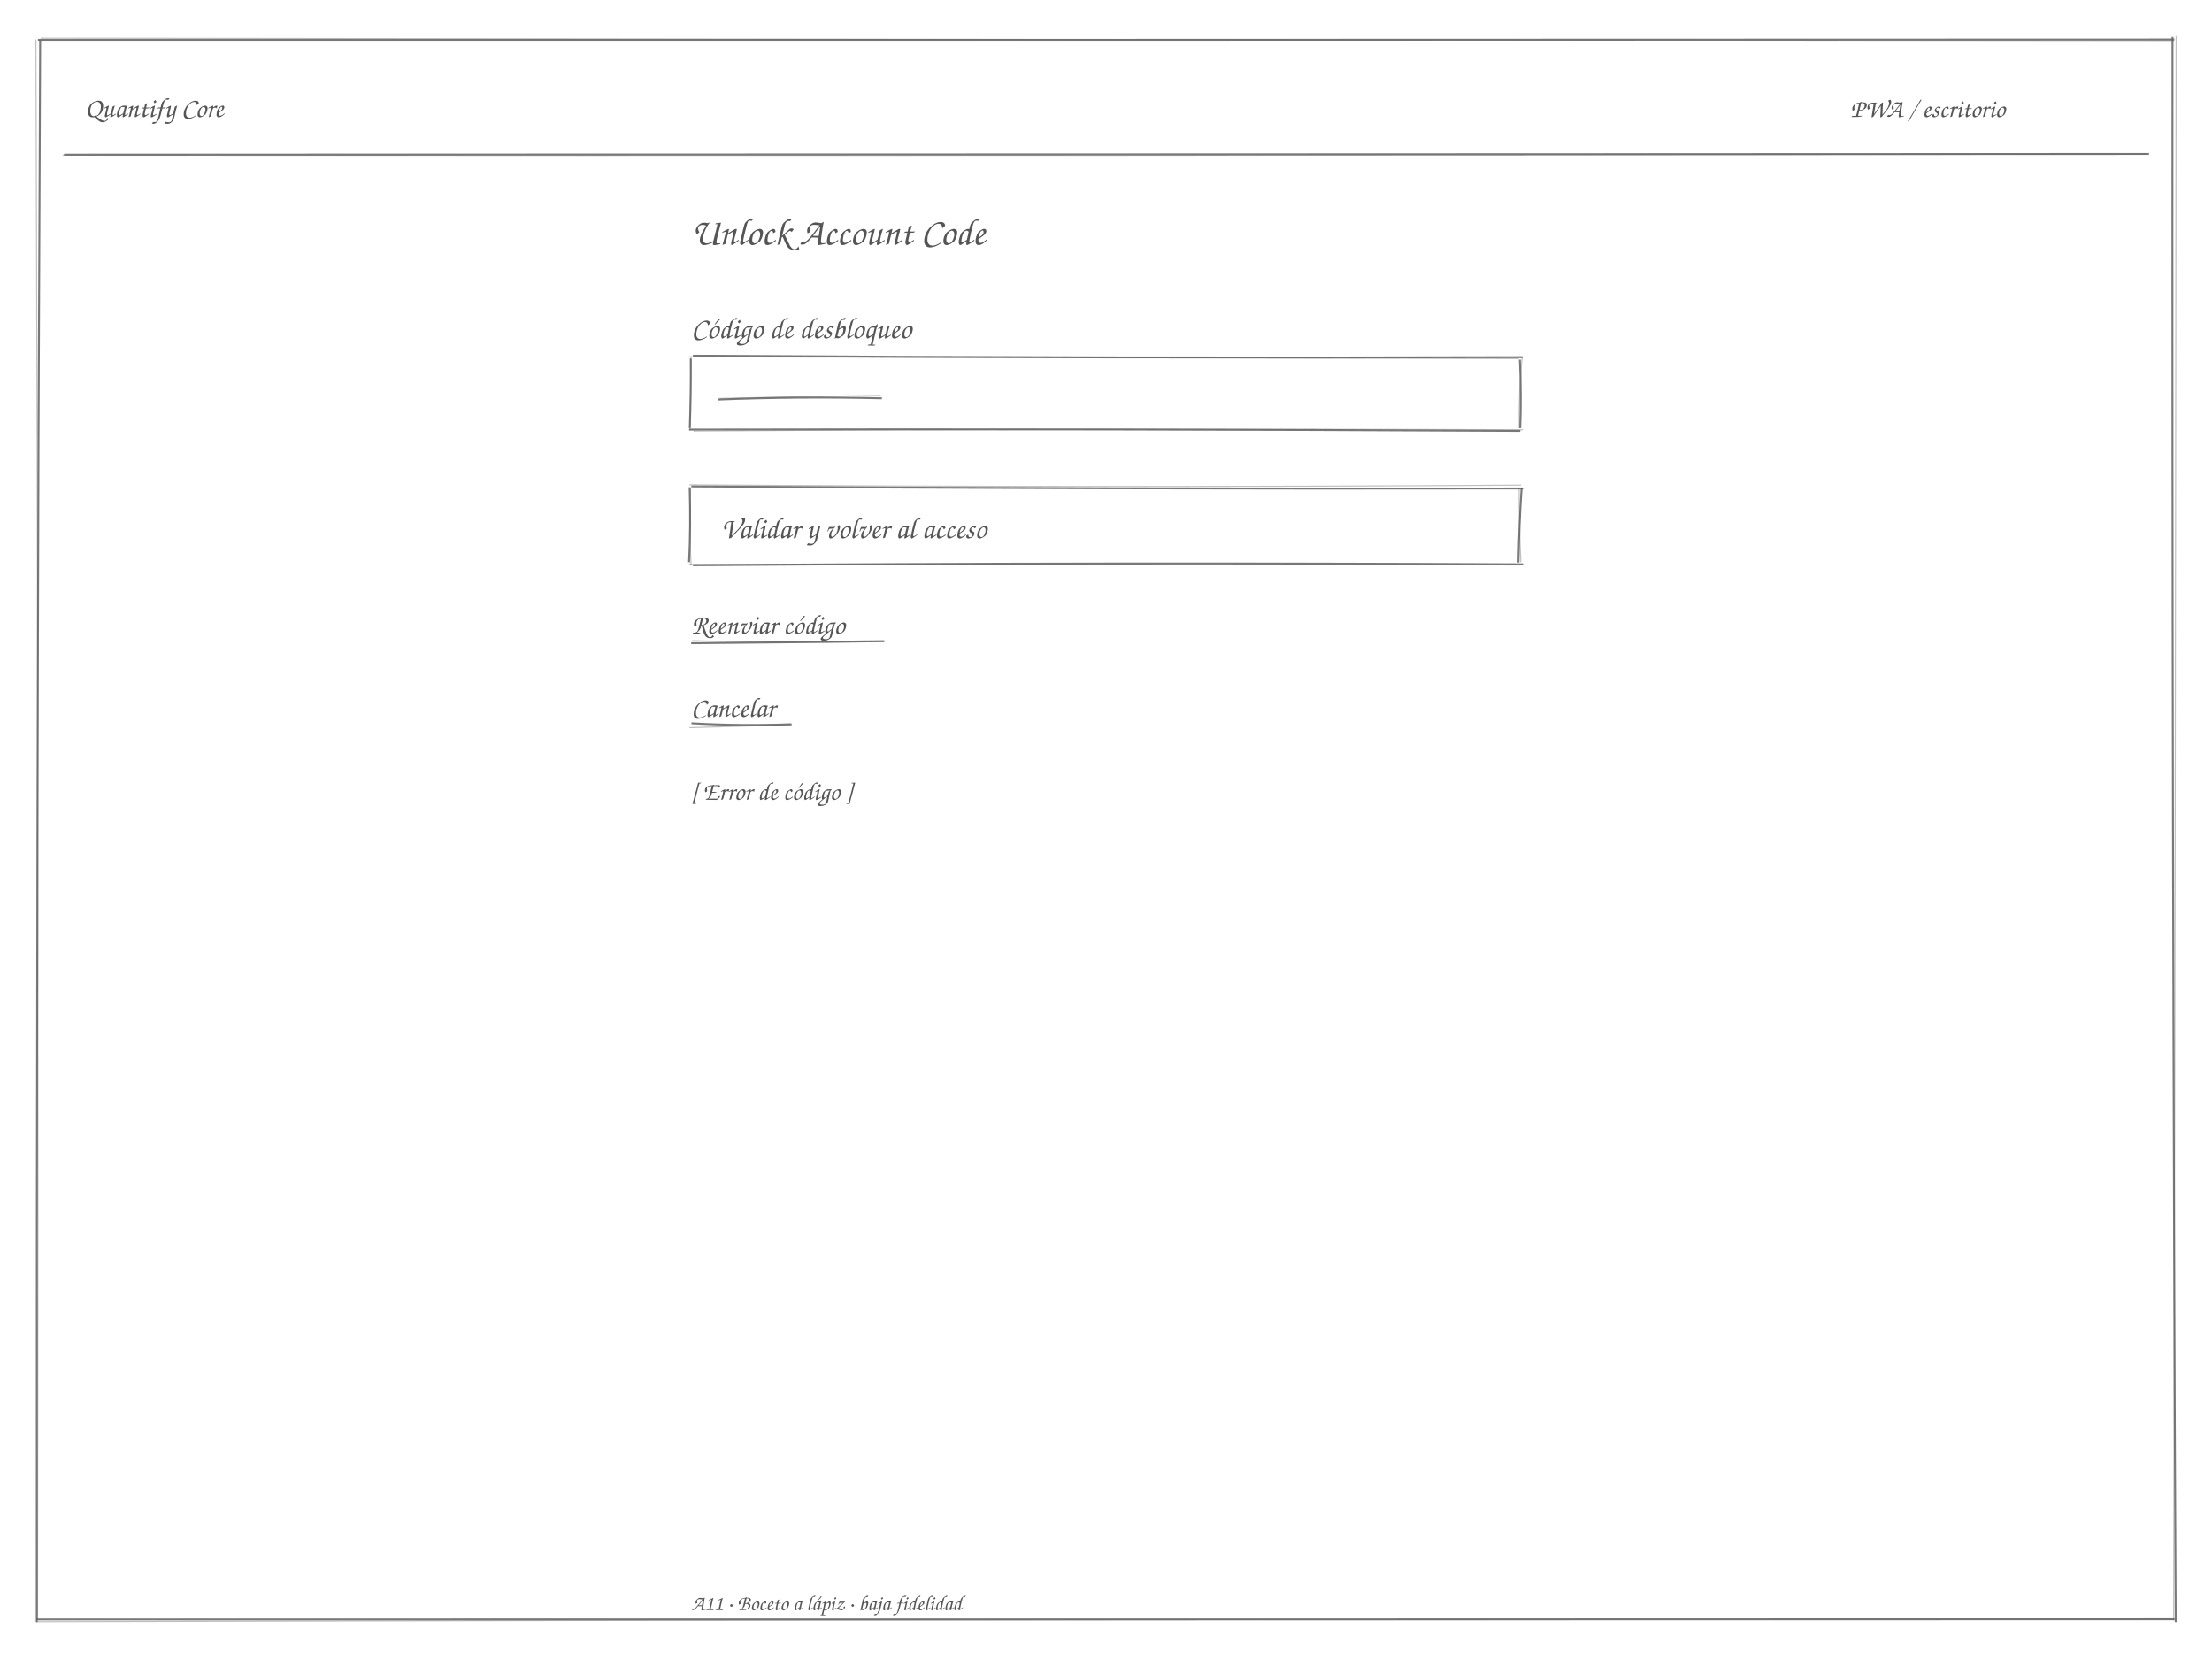
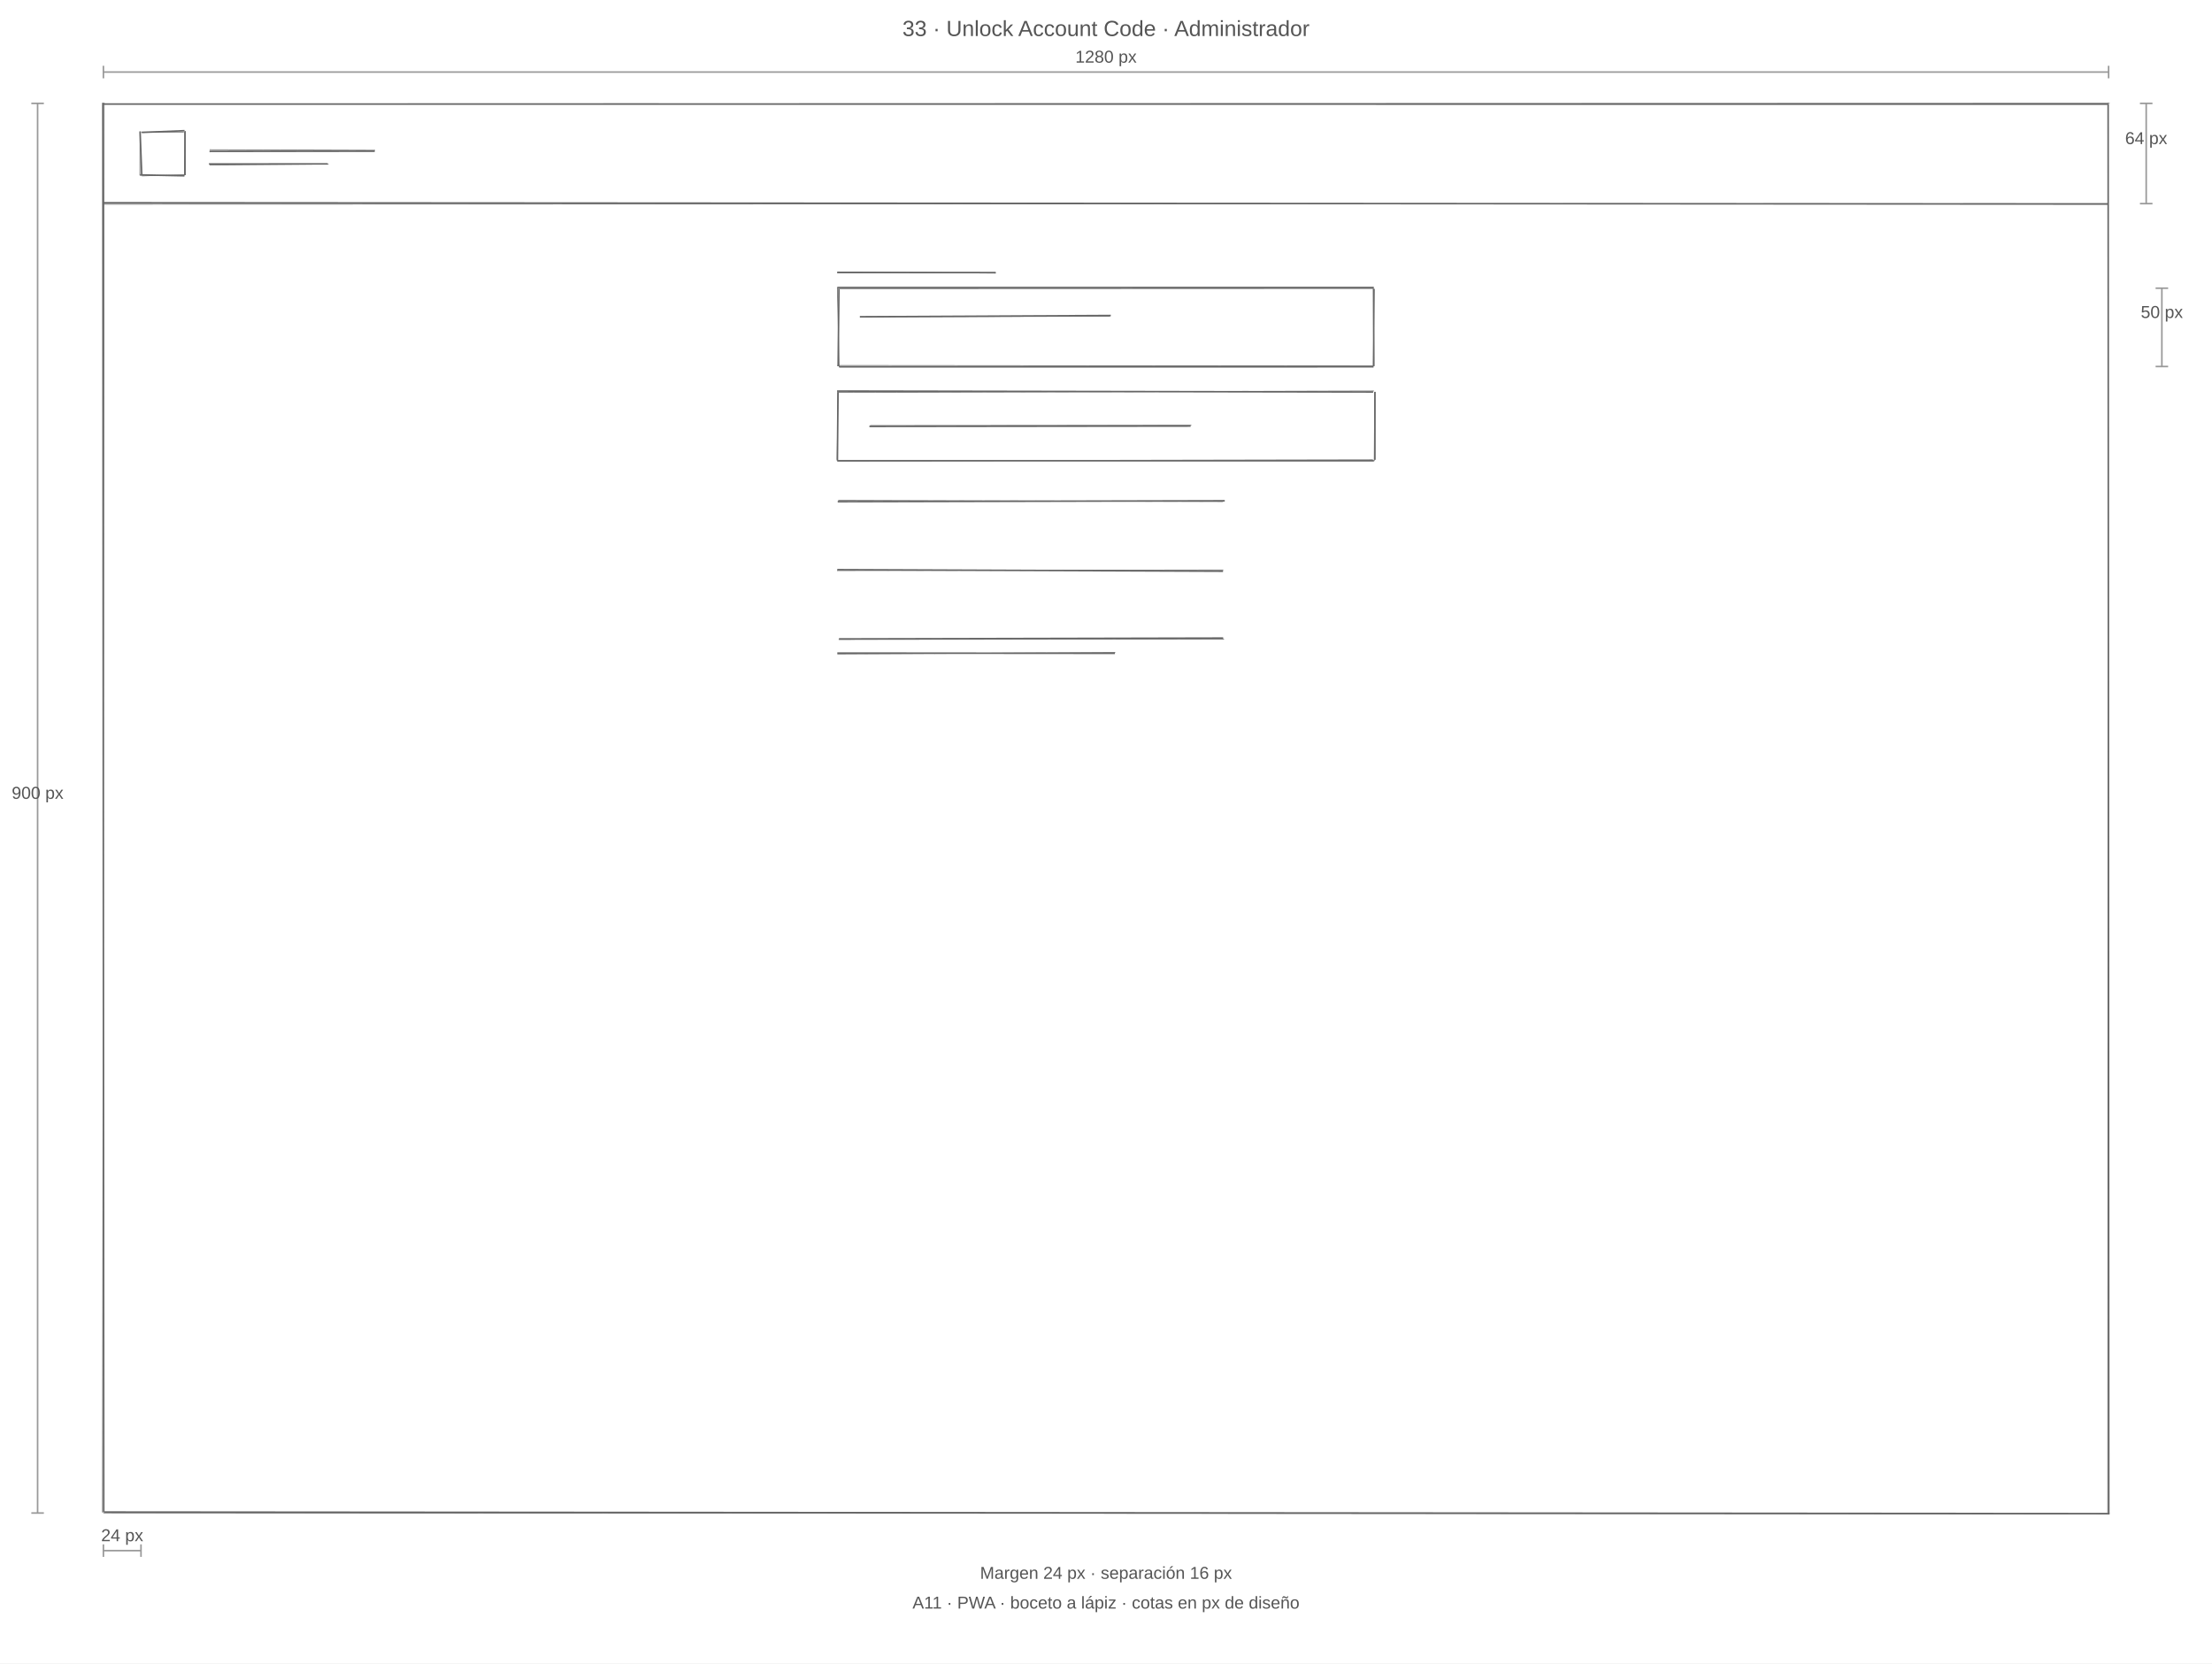
- <svg xmlns="http://www.w3.org/2000/svg" width="1040" height="780" viewBox="0 0 1040 780" role="img" aria-label="A11 Unlock Account Code">
+ <svg xmlns="http://www.w3.org/2000/svg" width="1412" height="1062" viewBox="0 0 1412 1062" data-viewport="1280x900" role="img" aria-label="Unlock Account Code · Administrador">
  <rect width="100%" height="100%" fill="white" />
-   <path d="M 17.831 18.722 Q 518.876 18.789 1022.274 18.57" fill="none" stroke="#626262" stroke-width=".9" opacity=".85" />
-   <path d="M 19.111 17.934 Q 519.51 18.665 1022.175 19.105" fill="none" stroke="#626262" stroke-width=".5" opacity=".4" />
-   <path d="M 1021.431 17.373 Q 1021.115 389.695 1022.935 762.633" fill="none" stroke="#626262" stroke-width=".9" opacity=".85" />
-   <path d="M 1023.124 16.974 Q 1022.802 390.899 1021.964 761.9" fill="none" stroke="#626262" stroke-width=".5" opacity=".4" />
-   <path d="M 1022.356 761.298 Q 519.432 761.416 17.059 761.388" fill="none" stroke="#626262" stroke-width=".9" opacity=".85" />
-   <path d="M 1022.82 761.281 Q 519.672 761.116 17.084 762.449" fill="none" stroke="#626262" stroke-width=".5" opacity=".4" />
-   <path d="M 17.281 762.633 Q 17.112 390.011 18.882 18.904" fill="none" stroke="#626262" stroke-width=".9" opacity=".85" />
-   <path d="M 17.658 761.059 Q 18.26 390.522 16.889 18.524" fill="none" stroke="#626262" stroke-width=".5" opacity=".4" />
-   <text x="40" y="55" font-size="13" fill="#555" font-family="'Segoe Print','Comic Sans MS',cursive">Quantify Core</text>
-   <text x="870" y="55" font-size="12" fill="#555" font-family="'Segoe Print','Comic Sans MS',cursive">PWA / escritorio</text>
-   <path d="M 30.107 72.712 Q 520.155 72.618 1010.383 72.386" fill="none" stroke="#626262" stroke-width=".9" opacity=".85" />
-   <path d="M 29.483 72.971 Q 519.581 73.389 1008.951 72.437" fill="none" stroke="#626262" stroke-width=".5" opacity=".4" />
-   <text x="325" y="115" font-size="18" fill="#555" font-family="'Segoe Print','Comic Sans MS',cursive">Unlock Account Code</text>
-   <text x="325" y="159" font-size="14" fill="#555" font-family="'Segoe Print','Comic Sans MS',cursive">Código de desbloqueo</text>
-   <path d="M 325.782 167.236 Q 520.995 168.525 715.804 167.942" fill="none" stroke="#626262" stroke-width=".9" opacity=".85" />
-   <path d="M 324.063 167.768 Q 518.853 167.992 713.999 168.633" fill="none" stroke="#626262" stroke-width=".5" opacity=".4" />
-   <path d="M 714.575 169.09 Q 715.342 185.851 714.736 201.309" fill="none" stroke="#626262" stroke-width=".9" opacity=".85" />
-   <path d="M 715.664 167.905 Q 713.985 184.507 714.277 201.405" fill="none" stroke="#626262" stroke-width=".5" opacity=".4" />
-   <path d="M 714.78 202.595 Q 520.194 201.55 323.983 201.967" fill="none" stroke="#626262" stroke-width=".9" opacity=".85" />
-   <path d="M 716.019 202.052 Q 519.458 201.325 325.991 202.656" fill="none" stroke="#626262" stroke-width=".5" opacity=".4" />
-   <path d="M 324.309 201.275 Q 324.928 184.303 324.765 168.546" fill="none" stroke="#626262" stroke-width=".9" opacity=".85" />
-   <path d="M 324.431 202.312 Q 324.693 185.396 324.937 167.573" fill="none" stroke="#626262" stroke-width=".5" opacity=".4" />
-   <path d="M 337.48 187.876 Q 375.262 186.379 414.633 187.278" fill="none" stroke="#626262" stroke-width=".9" opacity=".85" />
-   <path d="M 338.131 187.346 Q 376.291 186.397 414.121 185.895" fill="none" stroke="#626262" stroke-width=".5" opacity=".4" />
-   <path d="M 325.027 228.665 Q 520.848 229.983 716.1 229.646" fill="none" stroke="#626262" stroke-width=".9" opacity=".85" />
-   <path d="M 324.169 227.933 Q 519.786 229.407 715.099 228.072" fill="none" stroke="#626262" stroke-width=".5" opacity=".4" />
-   <path d="M 715.387 229.492 Q 714.244 246.899 713.91 264.465" fill="none" stroke="#626262" stroke-width=".9" opacity=".85" />
-   <path d="M 714.209 229.426 Q 714.25 247.913 715.033 264.373" fill="none" stroke="#626262" stroke-width=".5" opacity=".4" />
-   <path d="M 716.134 265.305 Q 521.066 264.317 325.805 265.764" fill="none" stroke="#626262" stroke-width=".9" opacity=".85" />
-   <path d="M 715.366 265.597 Q 520.042 265.289 324.006 265.264" fill="none" stroke="#626262" stroke-width=".5" opacity=".4" />
-   <path d="M 323.964 264.338 Q 324.821 247.4 324.251 229.059" fill="none" stroke="#626262" stroke-width=".9" opacity=".85" />
-   <path d="M 324.902 265.856 Q 323.979 245.925 324.757 229.277" fill="none" stroke="#626262" stroke-width=".5" opacity=".4" />
-   <text x="339" y="253" font-size="14" fill="#555" font-family="'Segoe Print','Comic Sans MS',cursive">Validar y volver al acceso</text>
-   <text x="325" y="298" font-size="13" fill="#555" font-family="'Segoe Print','Comic Sans MS',cursive">Reenviar código</text>
-   <path d="M 324.964 302.418 Q 369.676 302.023 415.749 301.46" fill="none" stroke="#626262" stroke-width=".9" opacity=".85" />
-   <path d="M 325.461 301.2 Q 369.588 302.495 415.934 301.551" fill="none" stroke="#626262" stroke-width=".5" opacity=".4" />
-   <text x="325" y="337" font-size="13" fill="#555" font-family="'Segoe Print','Comic Sans MS',cursive">Cancelar</text>
-   <path d="M 325.104 340.065 Q 348.012 341.385 372.127 340.52" fill="none" stroke="#626262" stroke-width=".9" opacity=".85" />
-   <path d="M 324.116 342.137 Q 347.85 341.489 372.367 340.79" fill="none" stroke="#626262" stroke-width=".5" opacity=".4" />
-   <text x="325" y="376" font-size="12" fill="#555" font-family="'Segoe Print','Comic Sans MS',cursive">[ Error de código ]</text>
-   <text x="325" y="757" font-size="10" fill="#555" font-family="'Segoe Print','Comic Sans MS',cursive">A11 · Boceto a lápiz · baja fidelidad</text>
+   <g transform="translate(66 66)">
+     <g id="interface">
+       <path d="M-0.103 0.44 L1279.316 0.48" fill="none" stroke="#666666" stroke-width="1" />
+       <path d="M0.167 0.347 L1280.676 -0.04" fill="none" stroke="#666666" stroke-width="0.45" />
+       <path d="M1279.702 0.405 L1280.106 900.672" fill="none" stroke="#666666" stroke-width="1" />
+       <path d="M1279.654 -0.381 L1279.461 899.815" fill="none" stroke="#666666" stroke-width="0.45" />
+       <path d="M1280.569 900.385 L0.684 899.376" fill="none" stroke="#666666" stroke-width="1" />
+       <path d="M1280.488 900.547 L-0.022 899.939" fill="none" stroke="#666666" stroke-width="0.45" />
+       <path d="M0.217 899.573 L-0.346 -0.355" fill="none" stroke="#666666" stroke-width="1" />
+       <path d="M-0.573 899.627 L0.499 -0.438" fill="none" stroke="#666666" stroke-width="0.45" />
+       <g data-ui="header" data-box="0,0,1280,64">
+         <path d="M-0.2 63.462 L1279.443 64.273" fill="none" stroke="#666666" stroke-width="1" />
+         <path d="M-0.438 64.385 L1279.46 64.007" fill="none" stroke="#666666" stroke-width="0.45" />
+         <path d="M24.537 18.55 L51.792 17.427" fill="none" stroke="#666666" stroke-width="1" />
+         <path d="M24.158 18.318 L51.324 18.319" fill="none" stroke="#666666" stroke-width="0.45" />
+         <path d="M52.065 17.824 L52.095 45.768" fill="none" stroke="#666666" stroke-width="1" />
+         <path d="M52.233 17.626 L51.685 45.982" fill="none" stroke="#666666" stroke-width="0.45" />
+         <path d="M51.745 46.237 L23.361 45.657" fill="none" stroke="#666666" stroke-width="1" />
+         <path d="M52.476 45.535 L24.606 46.319" fill="none" stroke="#666666" stroke-width="0.45" />
+         <path d="M24.489 45.965 L23.43 17.859" fill="none" stroke="#666666" stroke-width="1" />
+         <path d="M23.302 45.995 L23.391 18.385" fill="none" stroke="#666666" stroke-width="0.45" />
+         <path d="M67.741 30.664 L173.208 30.518" fill="none" stroke="#666666" stroke-width="1" />
+         <path d="M67.84 29.579 L173.404 29.942" fill="none" stroke="#666666" stroke-width="0.45" />
+         <path d="M67.382 38.7 L143.16 38.638" fill="none" stroke="#666666" stroke-width="1" />
+         <path d="M67.866 39.362 L143.718 38.726" fill="none" stroke="#666666" stroke-width="0.45" />
+       </g>
+       <g data-ui="input" data-box="469,104,342,64">
+         <path d="M468.381 107.98 L569.62 108.031" fill="none" stroke="#666666" stroke-width="1" />
+         <path d="M468.67 107.589 L569.603 108.399" fill="none" stroke="#666666" stroke-width="0.45" />
+         <path d="M468.579 117.558 L810.956 117.576" fill="none" stroke="#666666" stroke-width="1" />
+         <path d="M468.857 118.333 L810.653 118.19" fill="none" stroke="#666666" stroke-width="0.45" />
+         <path d="M810.813 118.241 L810.962 167.74" fill="none" stroke="#666666" stroke-width="1" />
+         <path d="M811.292 118.533 L810.551 167.622" fill="none" stroke="#666666" stroke-width="0.45" />
+         <path d="M810.776 168.169 L469.689 168.211" fill="none" stroke="#666666" stroke-width="1" />
+         <path d="M811.177 167.633 L468.465 167.327" fill="none" stroke="#666666" stroke-width="0.45" />
+         <path d="M469.016 167.796 L469.516 118.598" fill="none" stroke="#666666" stroke-width="1" />
+         <path d="M469.669 168.393 L468.494 117.35" fill="none" stroke="#666666" stroke-width="0.45" />
+         <path d="M482.87 136.248 L643.061 135.435" fill="none" stroke="#666666" stroke-width="1" />
+         <path d="M483.236 136.3 L642.54 135.938" fill="none" stroke="#666666" stroke-width="0.45" />
+       </g>
+       <g data-ui="button" data-box="469,184,342,44">
+         <path d="M468.336 183.675 L810.518 184.259" fill="none" stroke="#666666" stroke-width="1" />
+         <path d="M468.543 184.556 L811.02 183.618" fill="none" stroke="#666666" stroke-width="0.45" />
+         <path d="M811.69 184.186 L811.649 227.584" fill="none" stroke="#666666" stroke-width="1" />
+         <path d="M811.49 184.465 L811.223 228.363" fill="none" stroke="#666666" stroke-width="0.45" />
+         <path d="M811.025 228.176 L468.395 228.16" fill="none" stroke="#666666" stroke-width="1" />
+         <path d="M810.37 227.597 L468.891 228.244" fill="none" stroke="#666666" stroke-width="0.45" />
+         <path d="M468.544 228.036 L468.94 184.521" fill="none" stroke="#666666" stroke-width="1" />
+         <path d="M468.379 227.346 L468.852 184.169" fill="none" stroke="#666666" stroke-width="0.45" />
+         <path d="M488.978 206.254 L694.003 206.014" fill="none" stroke="#666666" stroke-width="1" />
+         <path d="M489.456 205.671 L694.48 205.513" fill="none" stroke="#666666" stroke-width="0.45" />
+       </g>
+       <g data-ui="link" data-box="469,244,342,28">
+         <path d="M468.749 254.302 L715.809 253.727" fill="none" stroke="#666666" stroke-width="1" />
+         <path d="M469.063 253.431 L714.638 254.234" fill="none" stroke="#666666" stroke-width="0.45" />
+       </g>
+       <g data-ui="link" data-box="469,288,342,28">
+         <path d="M468.469 297.708 L714.702 298.692" fill="none" stroke="#666666" stroke-width="1" />
+         <path d="M468.3 298.298 L714.855 297.872" fill="none" stroke="#666666" stroke-width="0.45" />
+       </g>
+       <g data-ui="text" data-box="469,332,342,26">
+         <path d="M469.571 341.923 L714.793 341.387" fill="none" stroke="#666666" stroke-width="1" />
+         <path d="M469.362 342.267 L715.342 342.042" fill="none" stroke="#666666" stroke-width="0.45" />
+         <path d="M468.49 350.966 L645.692 351.115" fill="none" stroke="#666666" stroke-width="1" />
+         <path d="M468.527 351.549 L645.9 350.61" fill="none" stroke="#666666" stroke-width="0.45" />
+       </g>
+     </g>
+     <g id="dimensions">
+       <text x="640" y="-43" text-anchor="middle" font-family="Arial,sans-serif" font-size="14" fill="#555555">33 · Unlock Account Code · Administrador</text>
+       <g data-dimension="1280 px" stroke="#999999" fill="none">
+         <path d="M0 -20L1280 -20" />
+         <path d="M0 -24v8M1280 -24v8" />
+       </g>
+       <text x="640" y="-26" text-anchor="middle" font-family="Arial,sans-serif" font-size="11" fill="#555555">1280 px</text>
+       <g data-dimension="900 px" stroke="#999999" fill="none">
+         <path d="M-42 0L-42 900" />
+         <path d="M-46 0h8M-46 900h8" />
+       </g>
+       <text x="-42" y="444" text-anchor="middle" font-family="Arial,sans-serif" font-size="11" fill="#555555">900 px</text>
+       <g data-dimension="64 px" stroke="#999999" fill="none">
+         <path d="M1304 0L1304 64" />
+         <path d="M1300 0h8M1300 64h8" />
+       </g>
+       <text x="1304" y="26" text-anchor="middle" font-family="Arial,sans-serif" font-size="11" fill="#555555">64 px</text>
+       <g data-dimension="24 px" stroke="#999999" fill="none">
+         <path d="M0 924L24 924" />
+         <path d="M0 920v8M24 920v8" />
+       </g>
+       <text x="12" y="918" text-anchor="middle" font-family="Arial,sans-serif" font-size="11" fill="#555555">24 px</text>
+       <g data-dimension="50 px" stroke="#999999" fill="none">
+         <path d="M1314 118L1314 168" />
+         <path d="M1310 118h8M1310 168h8" />
+       </g>
+       <text x="1314" y="137" text-anchor="middle" font-family="Arial,sans-serif" font-size="11" fill="#555555">50 px</text>
+       <text x="640" y="942" text-anchor="middle" font-family="Arial,sans-serif" font-size="11" fill="#555555">Margen 24 px · separación 16 px</text>
+       <text x="640" y="961" text-anchor="middle" font-family="Arial,sans-serif" font-size="11" fill="#555555">A11 · PWA · boceto a lápiz · cotas en px de diseño</text>
+     </g>
+   </g>
</svg>
